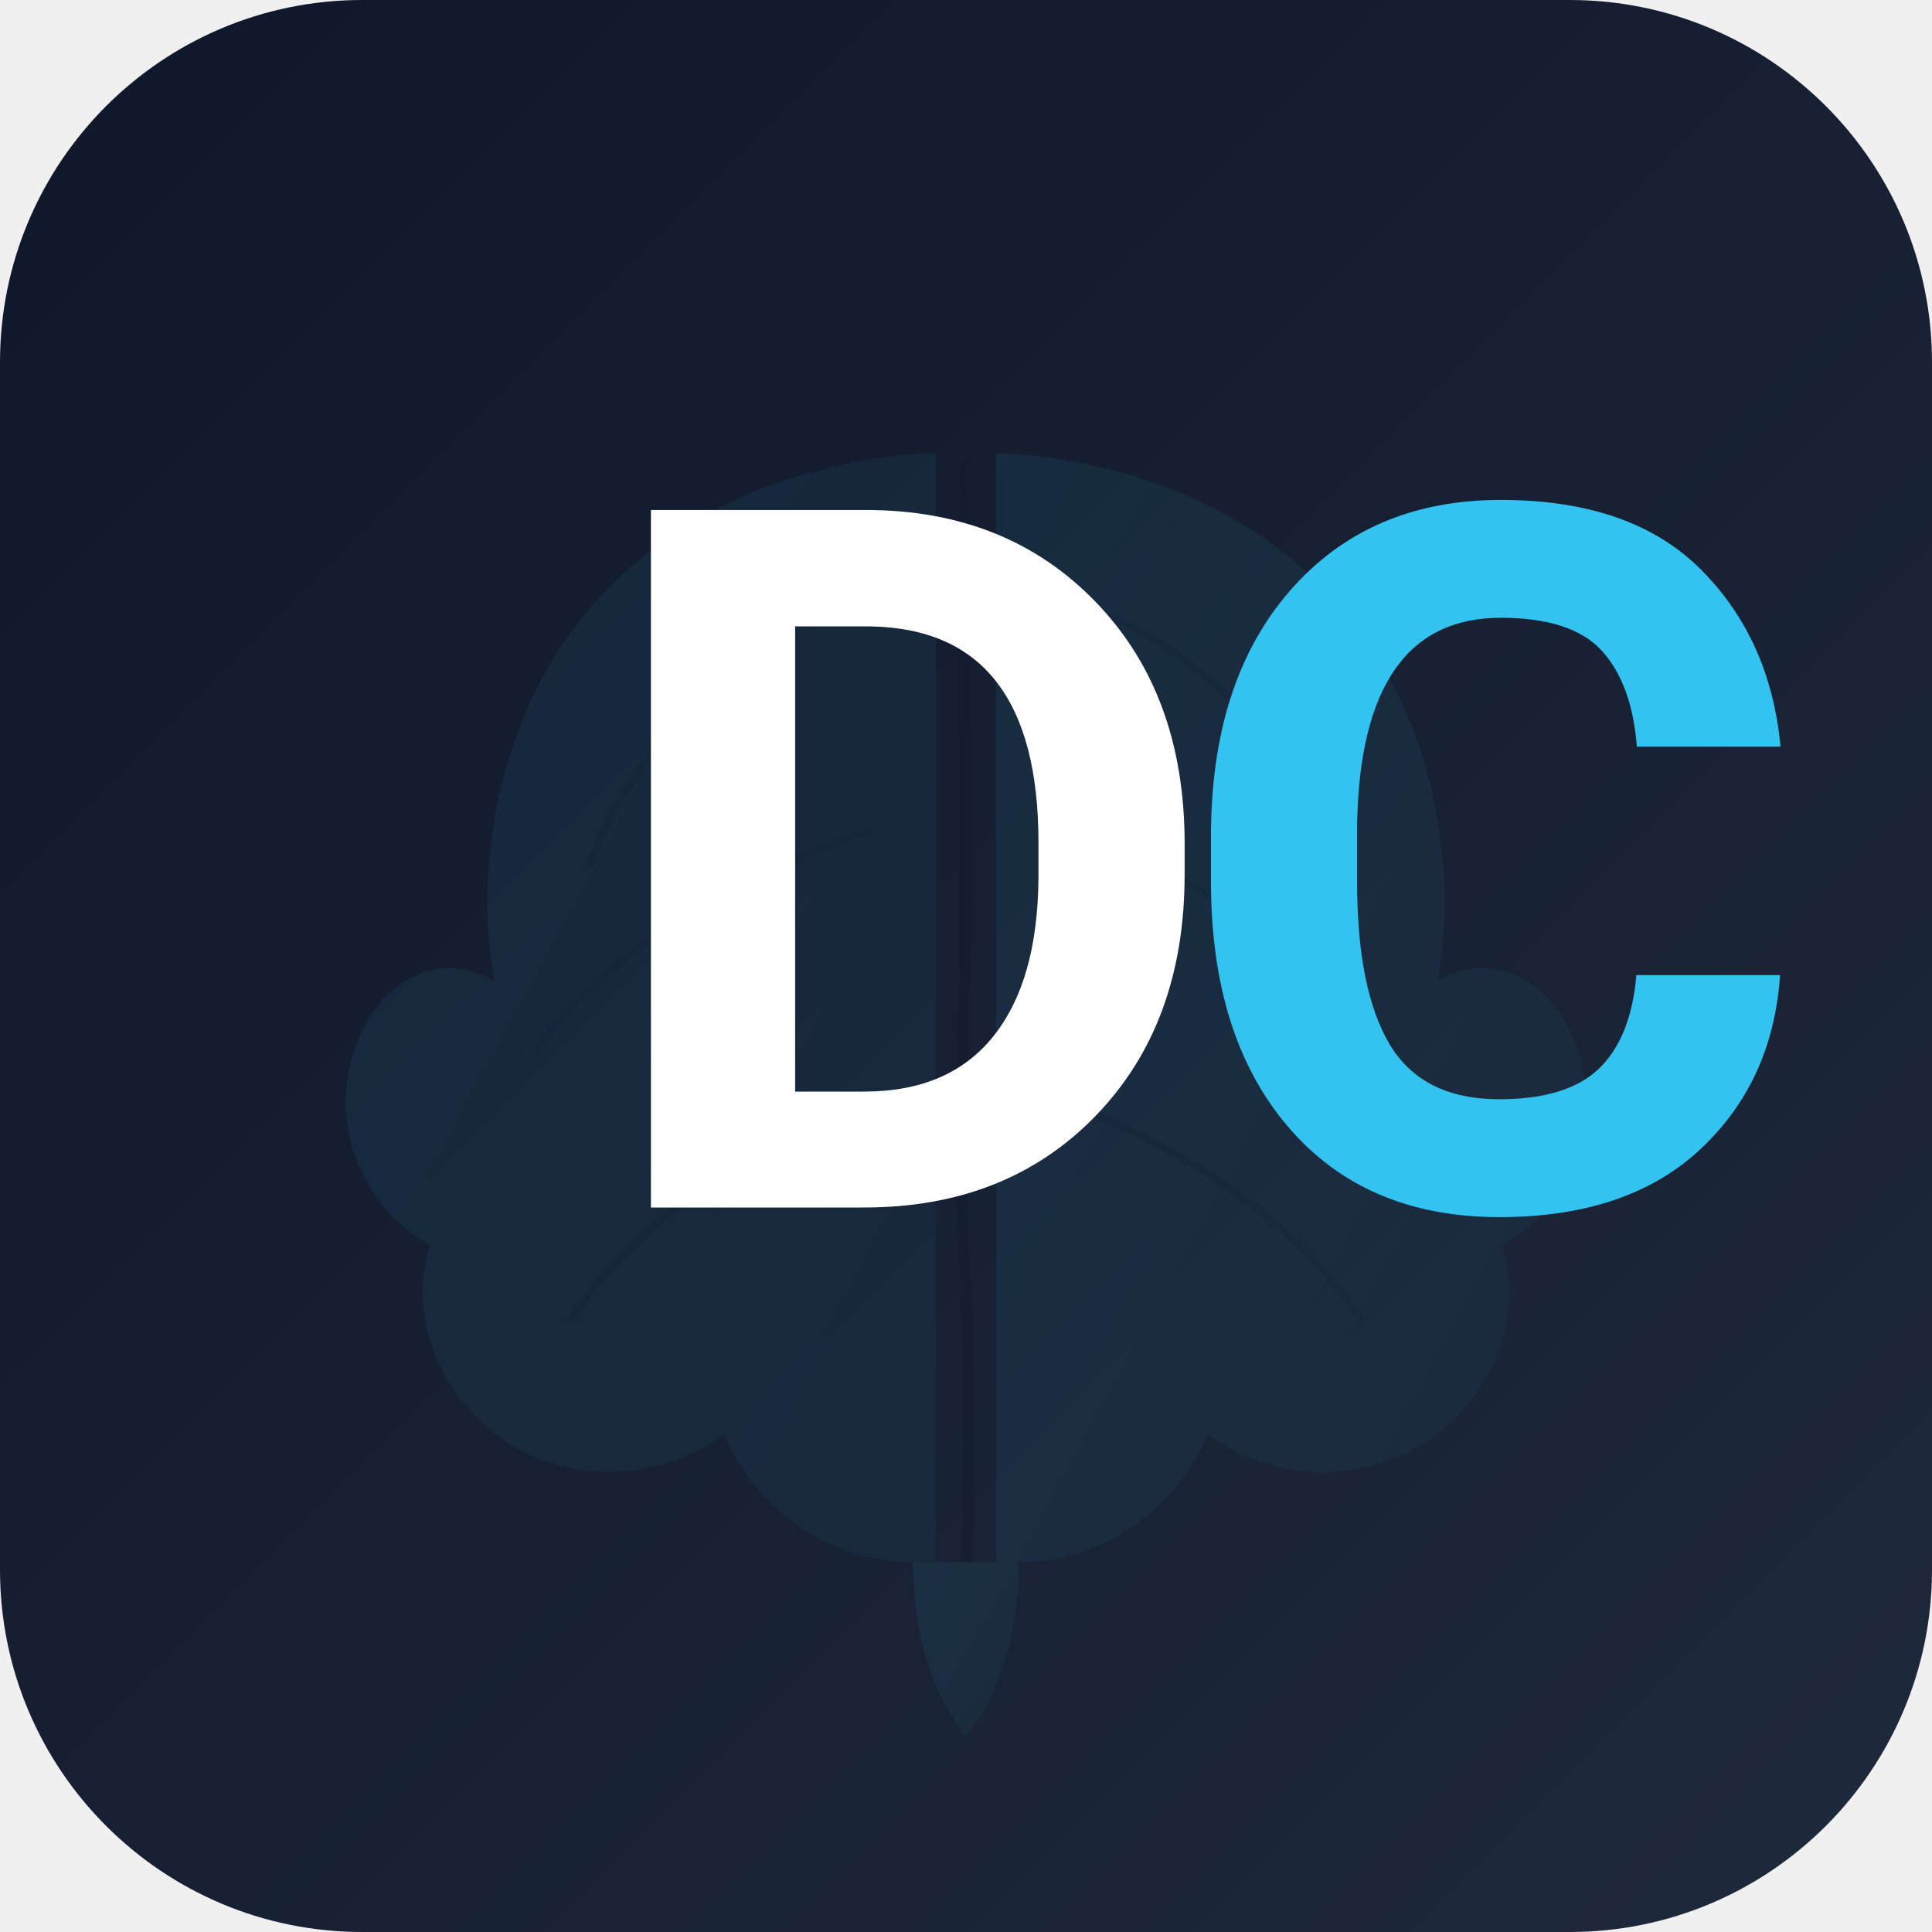
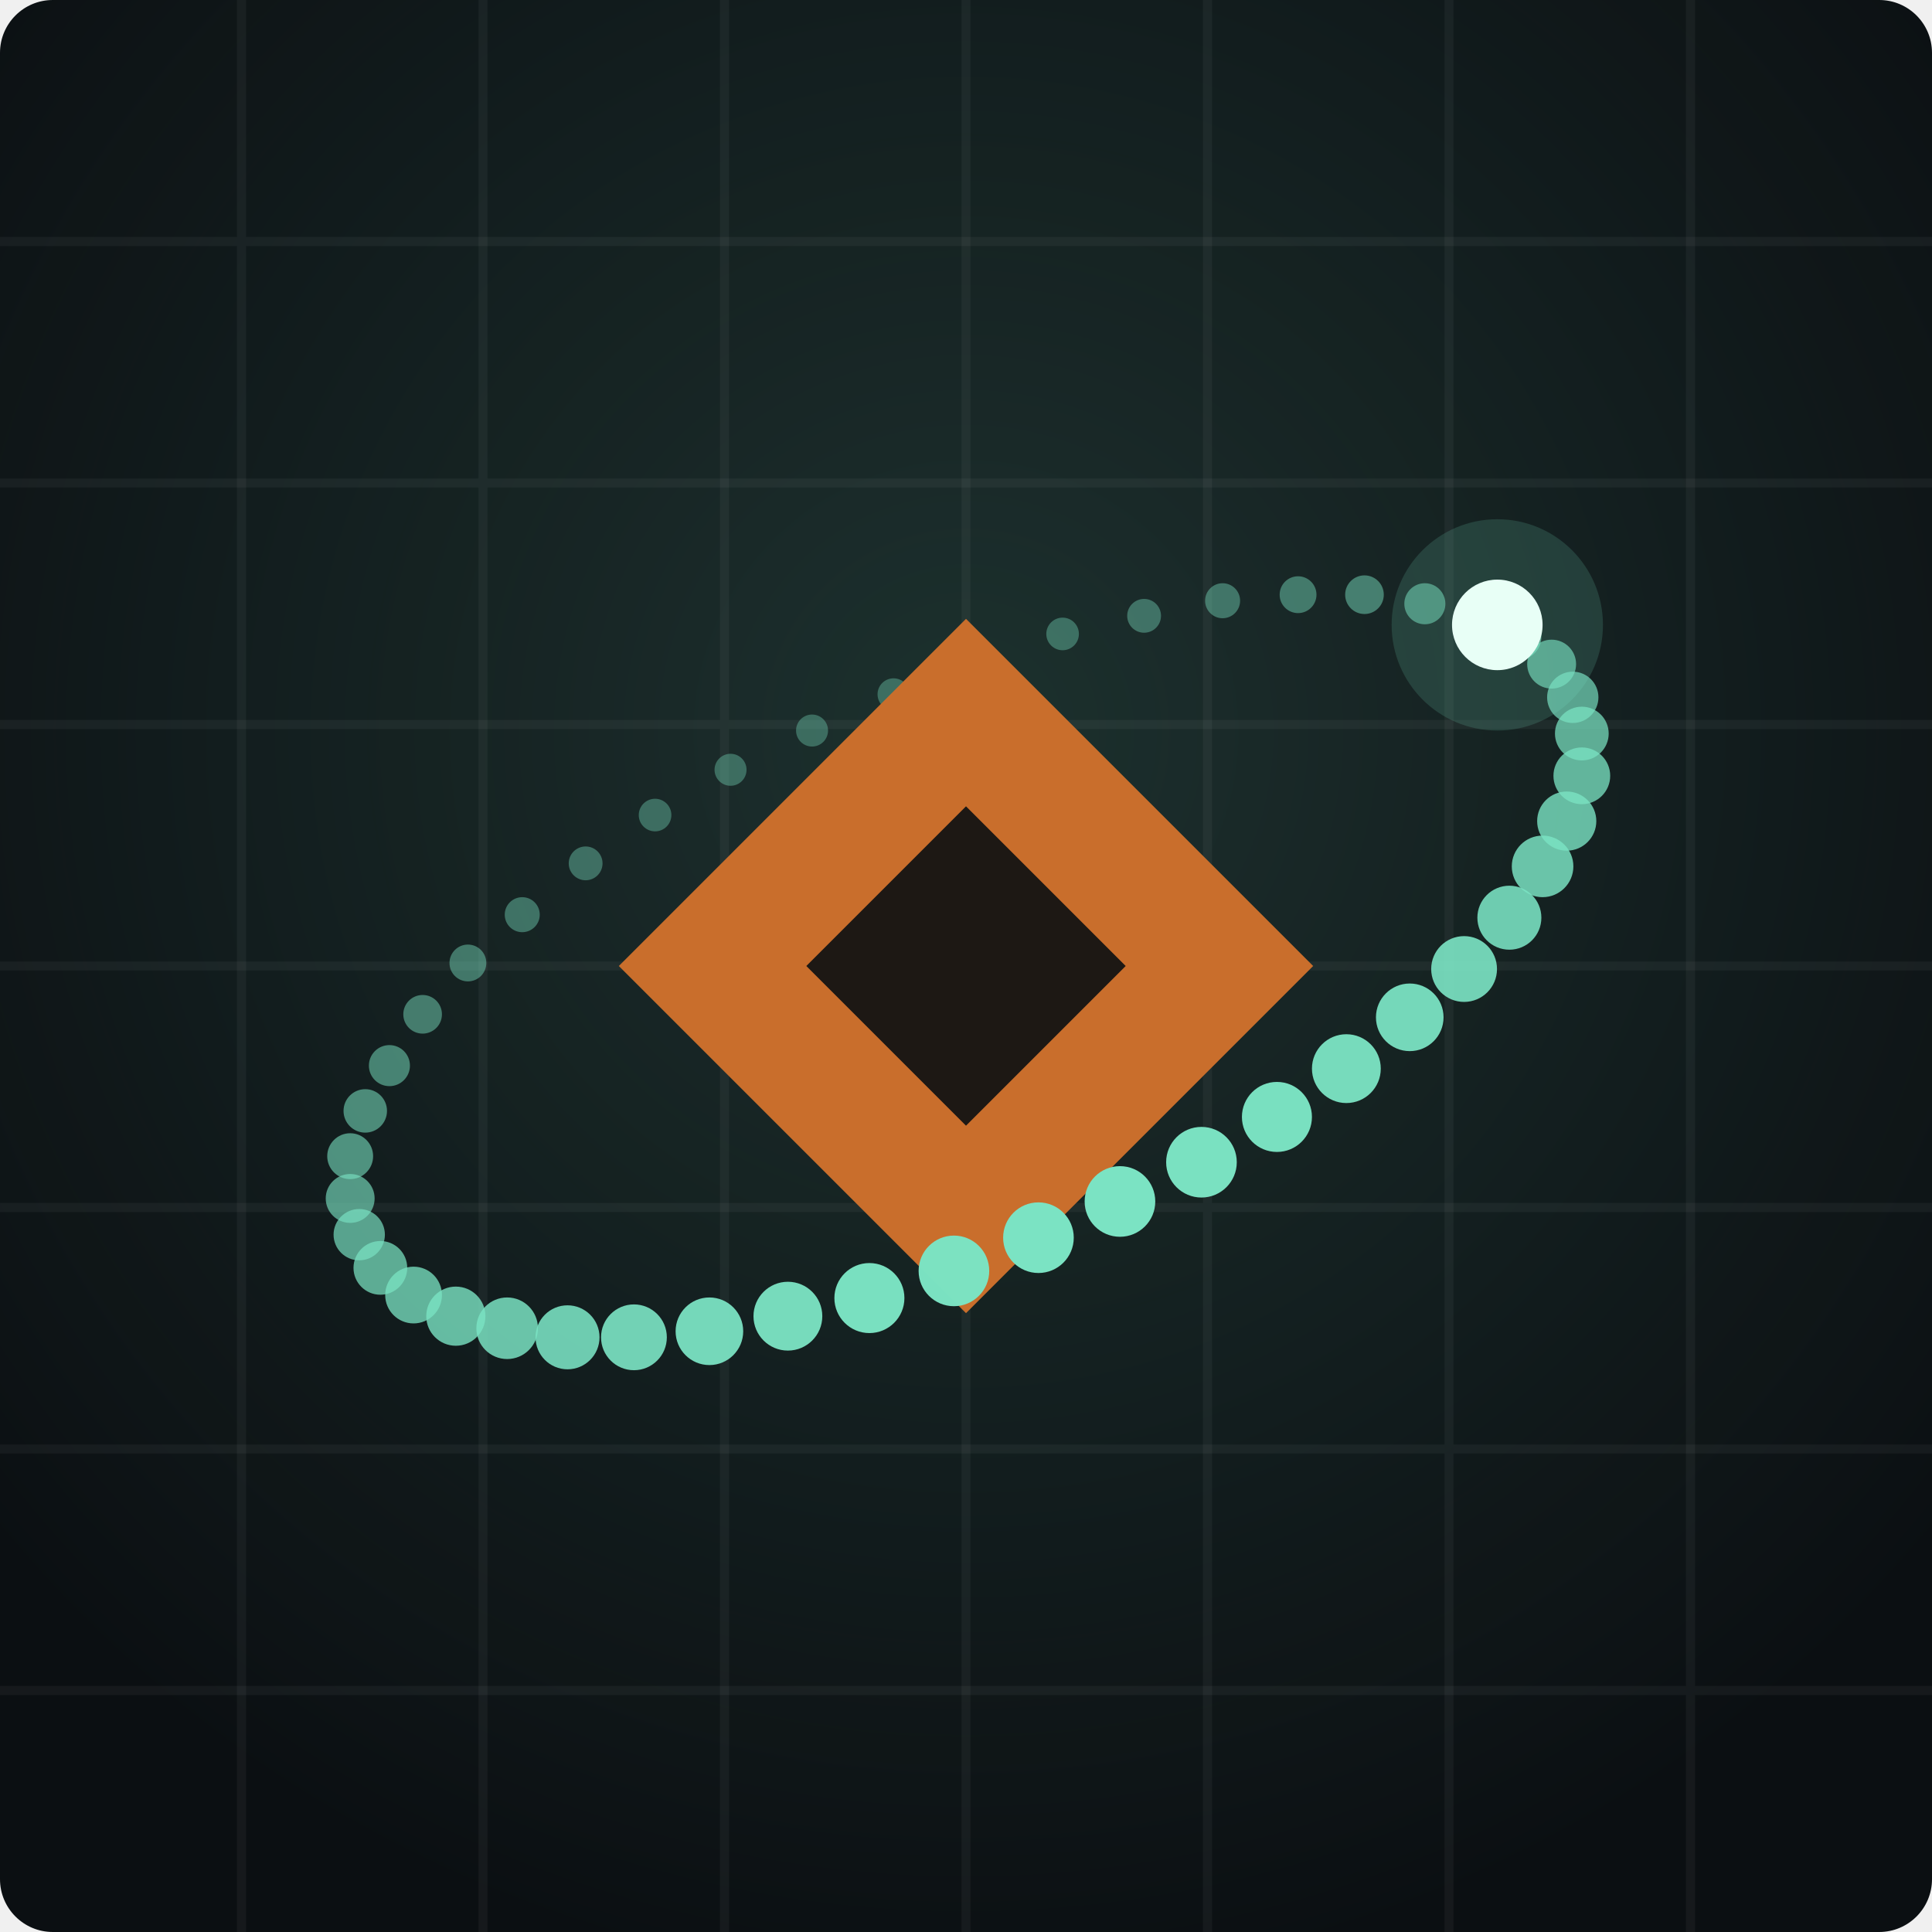
- <svg xmlns="http://www.w3.org/2000/svg" width="512" height="512" viewBox="0 0 512 512">
+ <svg xmlns="http://www.w3.org/2000/svg" width="64" height="64" viewBox="0 0 64 64">
  <defs>
-     <linearGradient id="bg" x1="0%" y1="0%" x2="100%" y2="100%">
-       <stop offset="0%" stop-color="#0f172a" />
-       <stop offset="100%" stop-color="#1e293b" />
-     </linearGradient>
-     <linearGradient id="brainGrad" x1="0%" y1="0%" x2="100%" y2="100%">
-       <stop offset="0%" stop-color="#33C3F0" stop-opacity="0.08" />
-       <stop offset="100%" stop-color="#33C3F0" stop-opacity="0.04" />
-     </linearGradient>
+     <radialGradient id="g" cx="50%" cy="38%" r="65%">
+       <stop offset="0" stop-color="#7BE3C3" stop-opacity=".16" />
+       <stop offset="1" stop-color="#7BE3C3" stop-opacity="0" />
+     </radialGradient>
  </defs>
-   <rect width="512" height="512" rx="96" fill="url(#bg)" />
-   <g transform="translate(256, 240)" fill="url(#brainGrad)">
-     <path d="M-8,-120 C-50,-118 -85,-100 -105,-72 C-125,-44 -130,-8 -125,20 C-138,12 -155,18 -162,38 C-169,58 -160,80 -142,90 C-148,108 -140,130 -122,142 C-104,154 -80,152 -64,140 C-56,160 -36,174 -14,174 C-4,174 -8,174 -8,174 L-8,-120Z" />
-     <path d="M8,-120 C50,-118 85,-100 105,-72 C125,-44 130,-8 125,20 C138,12 155,18 162,38 C169,58 160,80 142,90 C148,108 140,130 122,142 C104,154 80,152 64,140 C56,160 36,174 14,174 C4,174 8,174 8,174 L8,-120Z" />
-     <path d="M-14,174 C-14,195 -8,210 0,220 C8,210 14,195 14,174 L-14,174Z" />
-     <path d="M0,-118 C-2,-60 2,0 -2,60 C0,100 2,140 0,174" stroke="#0f172a" stroke-width="3" fill="none" stroke-opacity="0.3" />
-     <path d="M-30,-80 C-60,-70 -90,-40 -100,-10" stroke="#0f172a" stroke-width="2" fill="none" stroke-opacity="0.15" />
-     <path d="M-25,-20 C-55,-10 -95,10 -115,40" stroke="#0f172a" stroke-width="2" fill="none" stroke-opacity="0.15" />
-     <path d="M-20,50 C-50,60 -85,80 -105,110" stroke="#0f172a" stroke-width="2" fill="none" stroke-opacity="0.15" />
-     <path d="M30,-80 C60,-70 90,-40 100,-10" stroke="#0f172a" stroke-width="2" fill="none" stroke-opacity="0.15" />
-     <path d="M25,-20 C55,-10 95,10 115,40" stroke="#0f172a" stroke-width="2" fill="none" stroke-opacity="0.15" />
-     <path d="M20,50 C50,60 85,80 105,110" stroke="#0f172a" stroke-width="2" fill="none" stroke-opacity="0.15" />
+   <rect width="64" height="64" rx="1.75" fill="#0B0F12" />
+   <rect width="64" height="64" rx="1.75" fill="url(#g)" />
+   <g stroke="#ffffff" stroke-opacity=".045" stroke-width="0.3">
+     <path d="M8 0V64M0 8H64" />
+     <path d="M16 0V64M0 16H64" />
+     <path d="M24 0V64M0 24H64" />
+     <path d="M32 0V64M0 32H64" />
+     <path d="M40 0V64M0 40H64" />
+     <path d="M48 0V64M0 48H64" />
+     <path d="M56 0V64M0 56H64" />
  </g>
-   <text x="156" y="320" font-family="system-ui,-apple-system,BlinkMacSystemFont,'Segoe UI',Roboto,Arial,sans-serif" font-size="260" font-weight="700" fill="white" letter-spacing="-8">D</text>
-   <text x="310" y="320" font-family="system-ui,-apple-system,BlinkMacSystemFont,'Segoe UI',Roboto,Arial,sans-serif" font-size="260" font-weight="700" fill="#33C3F0" letter-spacing="-8">C</text>
+   <circle cx="52.1" cy="23.1" r="0.85" fill="#7BE3C3" fill-opacity="0.68" />
+   <circle cx="11.6" cy="39.7" r="0.81" fill="#7BE3C3" fill-opacity="0.63" />
+   <circle cx="11.6" cy="38.3" r="0.76" fill="#7BE3C3" fill-opacity="0.59" />
+   <circle cx="12.1" cy="36.8" r="0.72" fill="#7BE3C3" fill-opacity="0.55" />
+   <circle cx="12.9" cy="35.3" r="0.68" fill="#7BE3C3" fill-opacity="0.51" />
+   <circle cx="14.0" cy="33.6" r="0.64" fill="#7BE3C3" fill-opacity="0.47" />
+   <circle cx="15.5" cy="31.9" r="0.61" fill="#7BE3C3" fill-opacity="0.44" />
+   <circle cx="17.3" cy="30.3" r="0.58" fill="#7BE3C3" fill-opacity="0.41" />
+   <circle cx="19.4" cy="28.6" r="0.56" fill="#7BE3C3" fill-opacity="0.39" />
+   <circle cx="21.7" cy="27.0" r="0.54" fill="#7BE3C3" fill-opacity="0.37" />
+   <circle cx="24.2" cy="25.5" r="0.53" fill="#7BE3C3" fill-opacity="0.36" />
+   <circle cx="26.9" cy="24.2" r="0.53" fill="#7BE3C3" fill-opacity="0.35" />
+   <circle cx="29.6" cy="23.0" r="0.53" fill="#7BE3C3" fill-opacity="0.35" />
+   <circle cx="32.4" cy="21.9" r="0.53" fill="#7BE3C3" fill-opacity="0.36" />
+   <circle cx="35.2" cy="21.0" r="0.54" fill="#7BE3C3" fill-opacity="0.37" />
+   <circle cx="37.9" cy="20.4" r="0.56" fill="#7BE3C3" fill-opacity="0.39" />
+   <circle cx="40.5" cy="19.9" r="0.58" fill="#7BE3C3" fill-opacity="0.41" />
+   <circle cx="43.0" cy="19.7" r="0.61" fill="#7BE3C3" fill-opacity="0.44" />
+   <circle cx="45.2" cy="19.7" r="0.64" fill="#7BE3C3" fill-opacity="0.47" />
+   <circle cx="47.2" cy="20.0" r="0.68" fill="#7BE3C3" fill-opacity="0.51" />
+   <circle cx="48.9" cy="20.4" r="0.72" fill="#7BE3C3" fill-opacity="0.55" />
+   <circle cx="50.3" cy="21.1" r="0.76" fill="#7BE3C3" fill-opacity="0.59" />
+   <circle cx="51.4" cy="22.0" r="0.81" fill="#7BE3C3" fill-opacity="0.63" />
+   <path d="M32 20.5 L43.5 32 L32 43.5 L20.5 32 Z" fill="#C96E2C" />
+   <path d="M32 26.71 L37.29 32 L32 37.29 L26.71 32 Z" fill="#0B0F12" fill-opacity=".9" />
+   <circle cx="52.4" cy="24.3" r="0.89" fill="#7BE3C3" fill-opacity="0.72" />
+   <circle cx="52.4" cy="25.7" r="0.94" fill="#7BE3C3" fill-opacity="0.76" />
+   <circle cx="51.9" cy="27.2" r="0.98" fill="#7BE3C3" fill-opacity="0.80" />
+   <circle cx="51.1" cy="28.7" r="1.02" fill="#7BE3C3" fill-opacity="0.84" />
+   <circle cx="50.0" cy="30.4" r="1.06" fill="#7BE3C3" fill-opacity="0.88" />
+   <circle cx="48.5" cy="32.1" r="1.09" fill="#7BE3C3" fill-opacity="0.91" />
+   <circle cx="46.7" cy="33.7" r="1.12" fill="#7BE3C3" fill-opacity="0.94" />
+   <circle cx="44.6" cy="35.4" r="1.14" fill="#7BE3C3" fill-opacity="0.96" />
+   <circle cx="42.3" cy="37.0" r="1.16" fill="#7BE3C3" fill-opacity="0.98" />
+   <circle cx="39.8" cy="38.5" r="1.17" fill="#7BE3C3" fill-opacity="0.99" />
+   <circle cx="37.1" cy="39.8" r="1.17" fill="#7BE3C3" fill-opacity="1.00" />
+   <circle cx="34.4" cy="41.0" r="1.17" fill="#7BE3C3" fill-opacity="1.00" />
+   <circle cx="31.6" cy="42.1" r="1.17" fill="#7BE3C3" fill-opacity="0.99" />
+   <circle cx="28.8" cy="43.0" r="1.16" fill="#7BE3C3" fill-opacity="0.98" />
+   <circle cx="26.1" cy="43.6" r="1.14" fill="#7BE3C3" fill-opacity="0.96" />
+   <circle cx="23.5" cy="44.1" r="1.12" fill="#7BE3C3" fill-opacity="0.94" />
+   <circle cx="21.0" cy="44.3" r="1.09" fill="#7BE3C3" fill-opacity="0.91" />
+   <circle cx="18.8" cy="44.3" r="1.06" fill="#7BE3C3" fill-opacity="0.88" />
+   <circle cx="16.8" cy="44.0" r="1.02" fill="#7BE3C3" fill-opacity="0.84" />
+   <circle cx="15.1" cy="43.6" r="0.98" fill="#7BE3C3" fill-opacity="0.80" />
+   <circle cx="13.7" cy="42.9" r="0.94" fill="#7BE3C3" fill-opacity="0.76" />
+   <circle cx="12.6" cy="42.0" r="0.89" fill="#7BE3C3" fill-opacity="0.72" />
+   <circle cx="11.9" cy="40.9" r="0.85" fill="#7BE3C3" fill-opacity="0.68" />
+   <circle cx="49.6" cy="20.7" r="3.5" fill="#7BE3C3" fill-opacity=".16" />
+   <circle cx="49.6" cy="20.7" r="1.5" fill="#E8FFF6" />
</svg>
